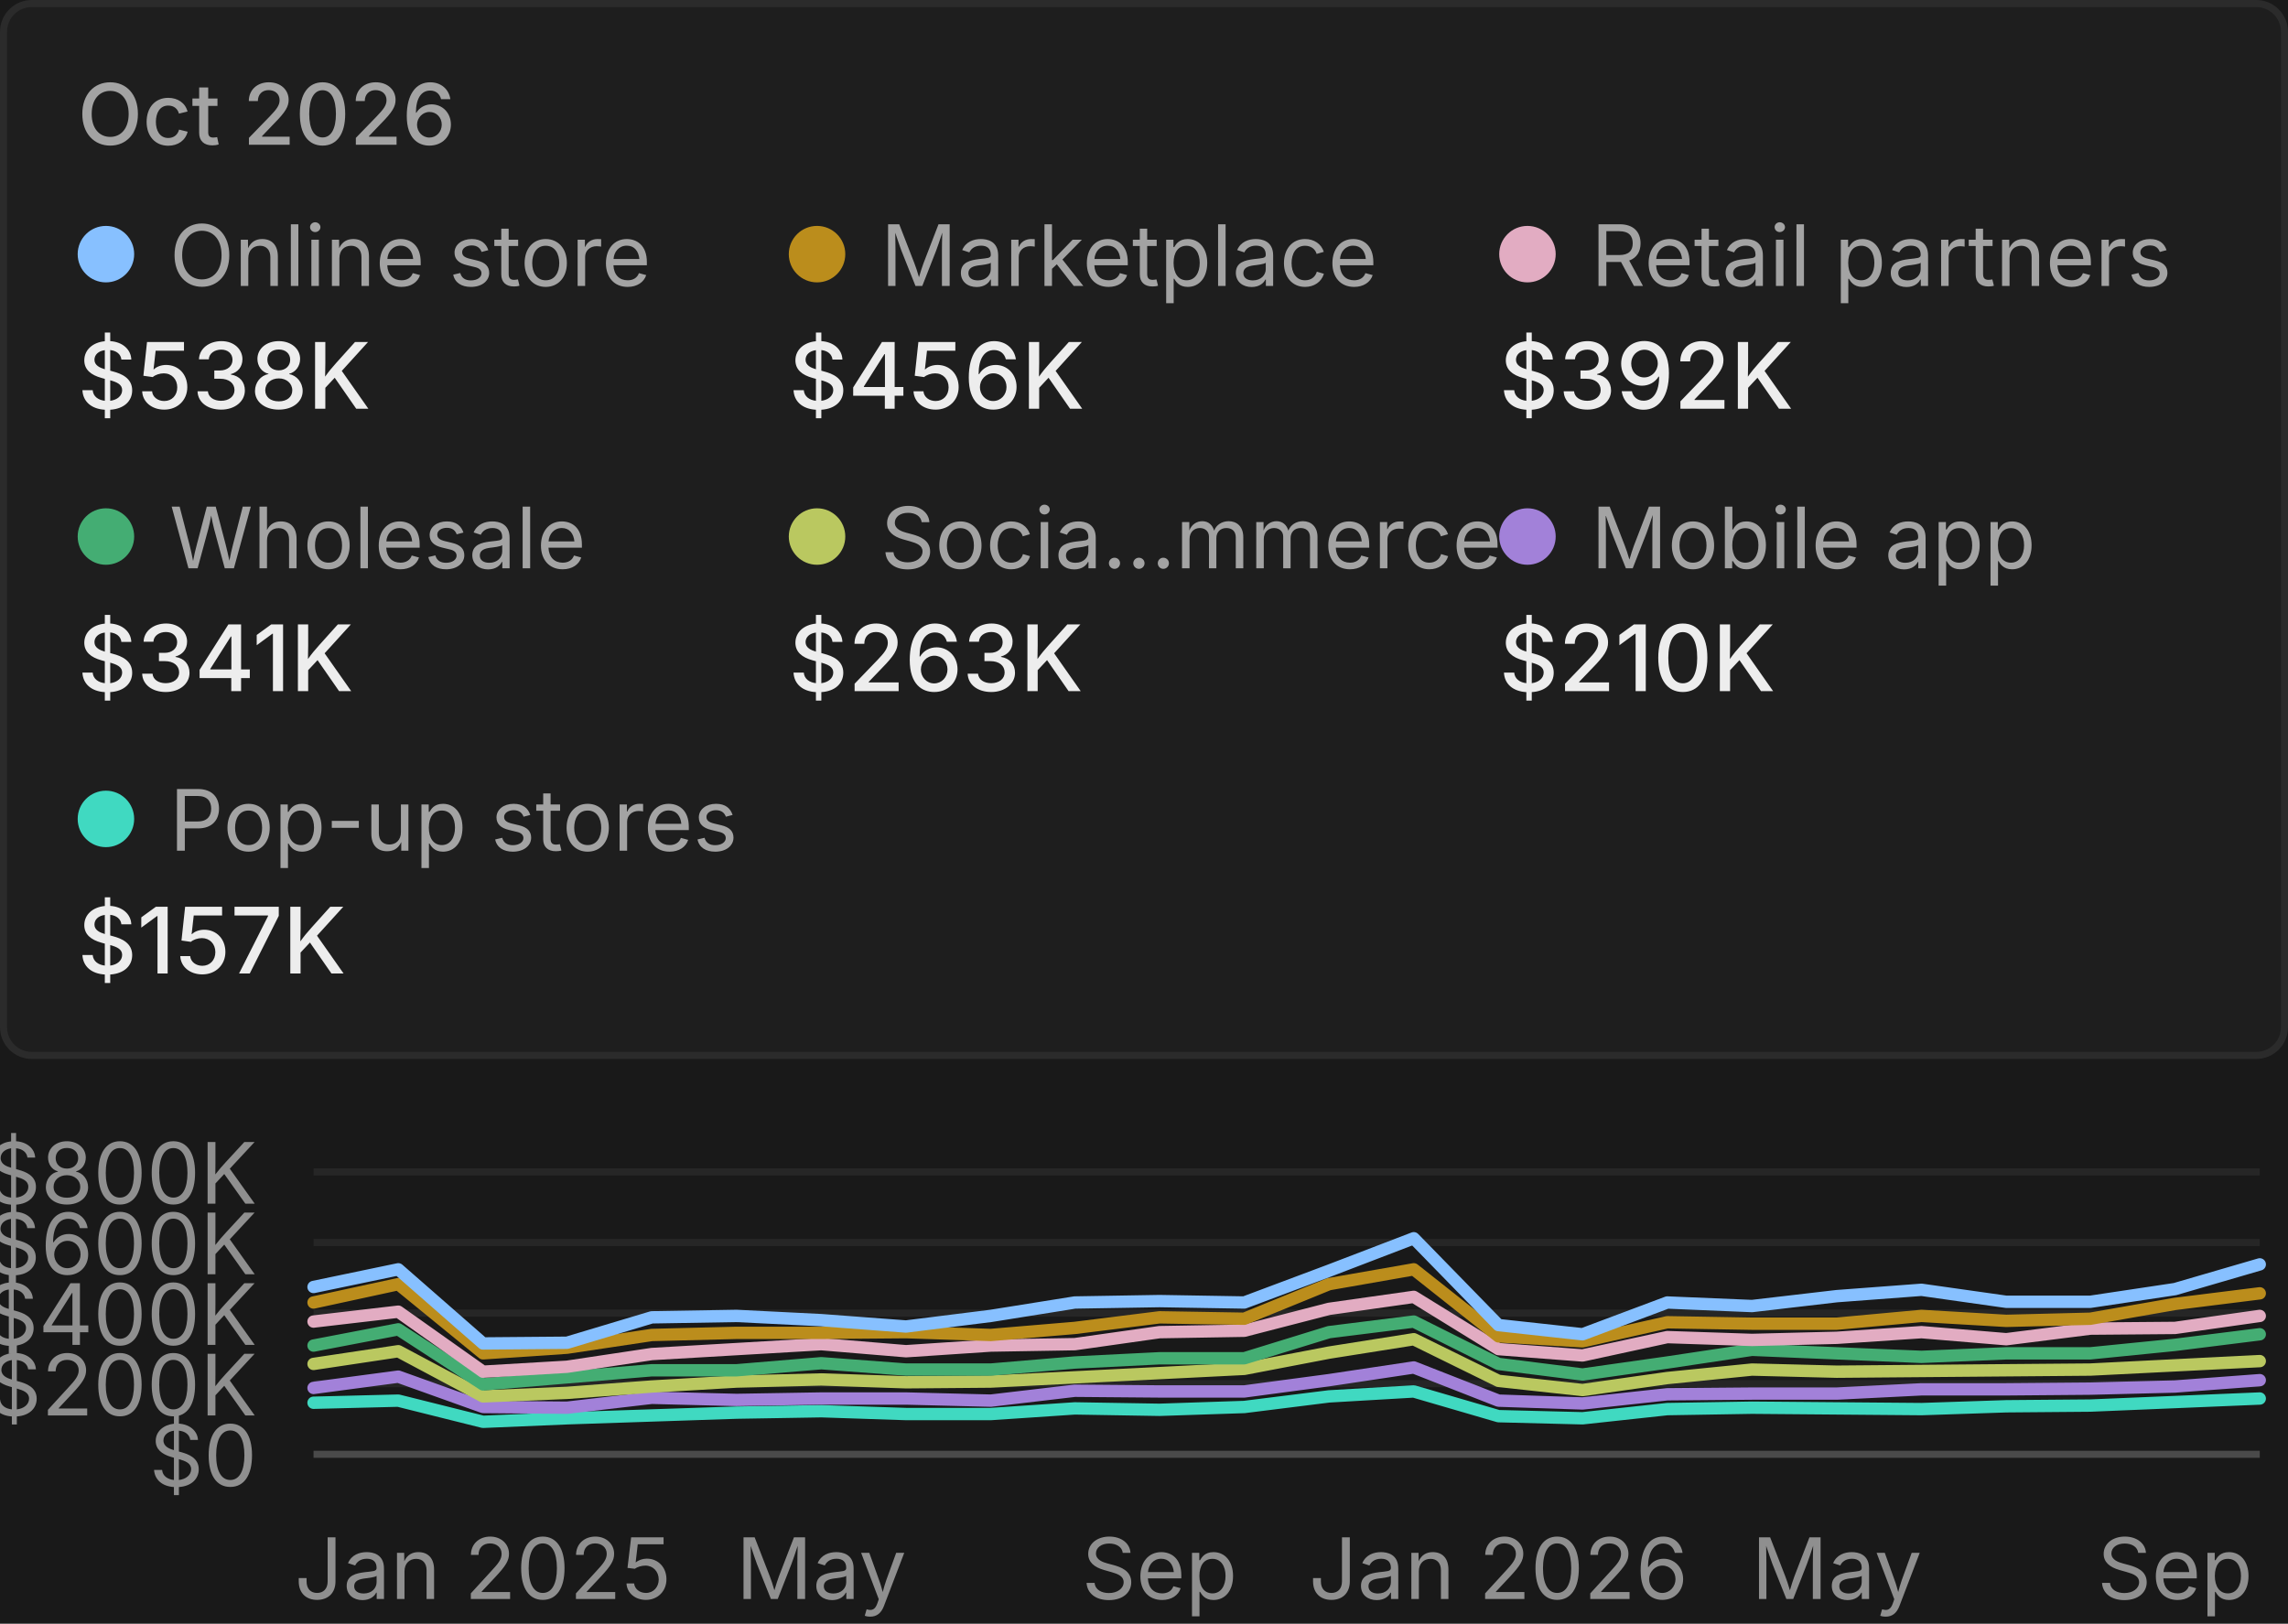
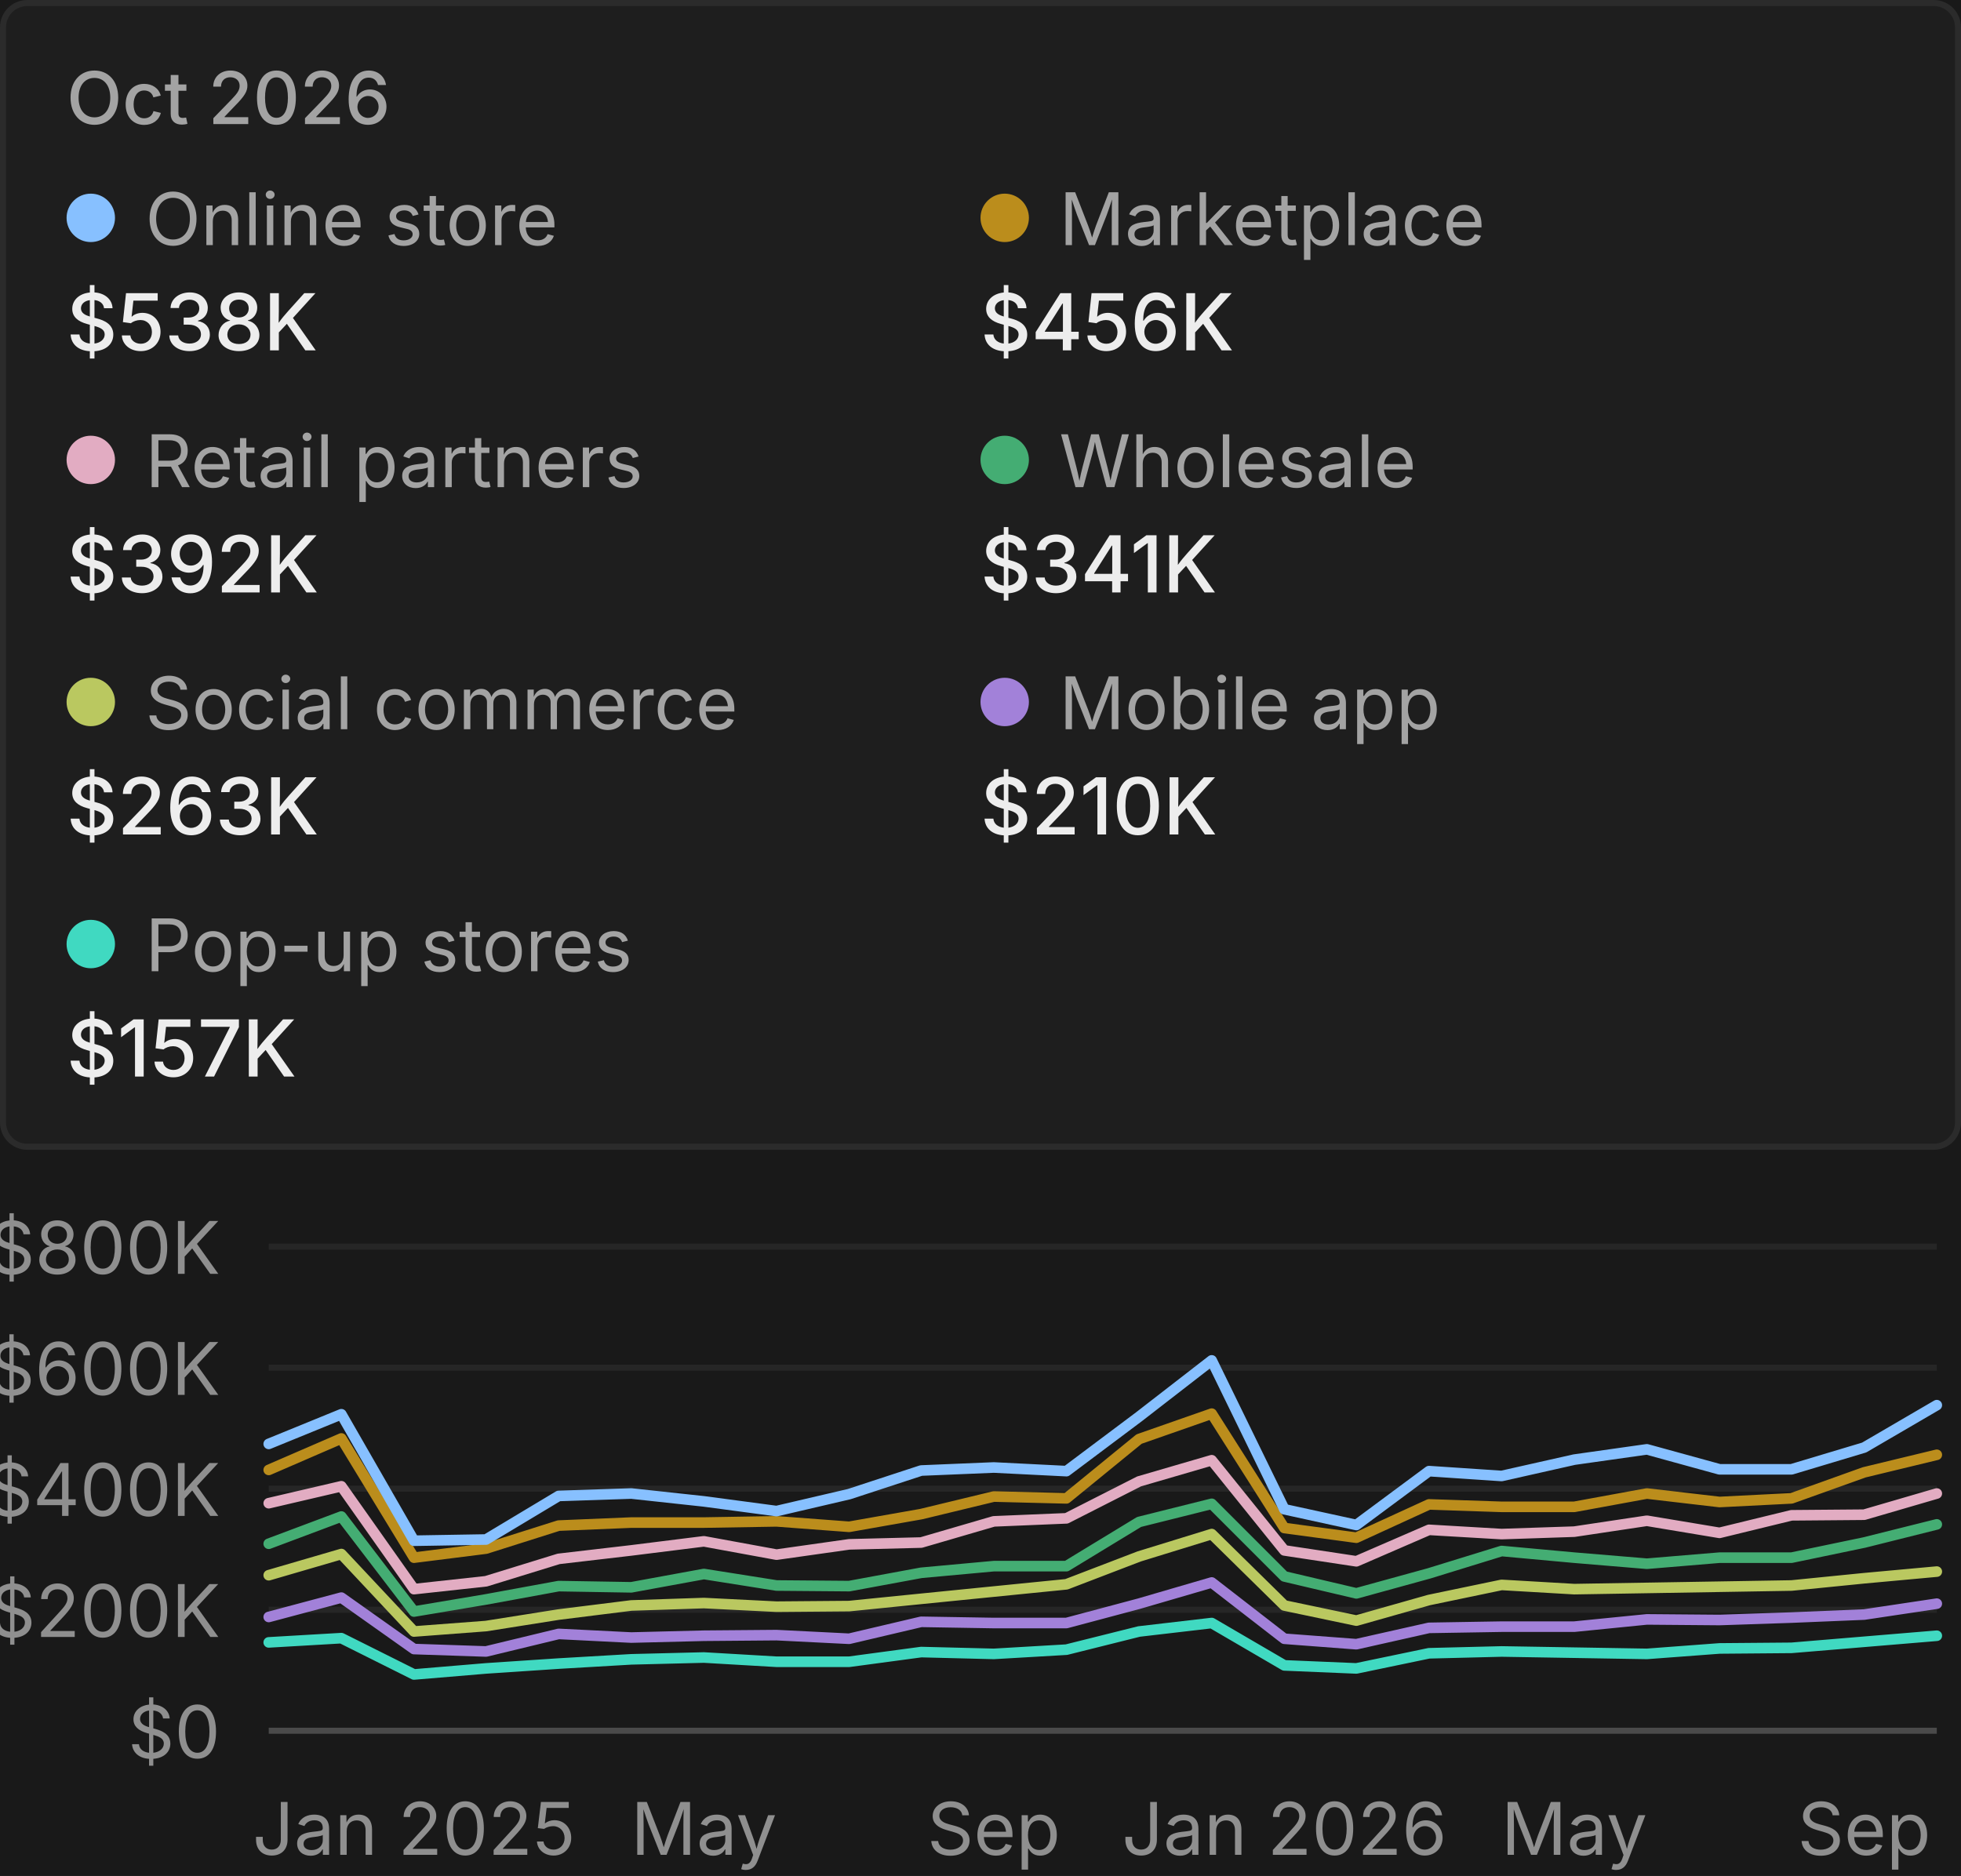
- <svg xmlns="http://www.w3.org/2000/svg" font-family="IBM Plex Sans, system-ui, -apple-system, &quot;Segoe UI&quot;, sans-serif" width="324" height="230" viewBox="0 0 324 230" role="img" aria-label="Revenue by channel" data-hm-kind="line" data-hm-x="44.4,12,24" data-hm-y="0,800000,206,166" data-hm-plot="44.4,166,320,206" data-hm-readout="1">
-   <rect width="324" height="230" fill="#191919" />
+ <svg xmlns="http://www.w3.org/2000/svg" font-family="IBM Plex Sans, system-ui, -apple-system, &quot;Segoe UI&quot;, sans-serif" width="324" height="310" viewBox="0 0 324 310" role="img" aria-label="Revenue by channel" data-hm-kind="line" data-hm-x="44.4,12,24" data-hm-y="0,800000,286,206" data-hm-plot="44.4,206,320,286" data-hm-readout="1">
+   <rect width="324" height="310" fill="#191919" />
  <g class="hm-readout">
-     <rect x="0.5" y="0.5" width="323" height="149" rx="4" fill="#1e1e1e" stroke="#2b2b2b" />
+     <rect x="0.5" y="0.5" width="323" height="189" rx="4" fill="#1e1e1e" stroke="#2b2b2b" />
    <text x="11" y="20.5" font-size="12" font-weight="500" class="hm-rh" fill="#a3a3a3">Oct 2026</text>
    <circle cx="15" cy="36" r="4" fill="#87c0ff" />
    <text x="24" y="40.5" font-size="12" fill="#a3a3a3">Online store</text>
    <text x="11" y="57.9" font-size="13" font-weight="500" class="hm-rv hm-rv-0" fill="#ededed">$538K</text>
-     <circle cx="115.7" cy="36" r="4" fill="#bb8d1c" />
-     <text x="124.7" y="40.5" font-size="12" fill="#a3a3a3">Marketplace</text>
-     <text x="111.7" y="57.9" font-size="13" font-weight="500" class="hm-rv hm-rv-1" fill="#ededed">$456K</text>
-     <circle cx="216.3" cy="36" r="4" fill="#e2acc2" />
-     <text x="225.3" y="40.5" font-size="12" fill="#a3a3a3">Retail partners</text>
-     <text x="212.3" y="57.9" font-size="13" font-weight="500" class="hm-rv hm-rv-2" fill="#ededed">$392K</text>
-     <circle cx="15" cy="76" r="4" fill="#44ad73" />
-     <text x="24" y="80.5" font-size="12" fill="#a3a3a3">Wholesale</text>
-     <text x="11" y="97.9" font-size="13" font-weight="500" class="hm-rv hm-rv-3" fill="#ededed">$341K</text>
-     <circle cx="115.7" cy="76" r="4" fill="#bac860" />
-     <text x="124.7" y="80.5" font-size="12" fill="#a3a3a3">Socia…mmerce</text>
-     <text x="111.7" y="97.9" font-size="13" font-weight="500" class="hm-rv hm-rv-4" fill="#ededed">$263K</text>
-     <circle cx="216.3" cy="76" r="4" fill="#a281d9" />
-     <text x="225.3" y="80.5" font-size="12" fill="#a3a3a3">Mobile app</text>
-     <text x="212.3" y="97.9" font-size="13" font-weight="500" class="hm-rv hm-rv-5" fill="#ededed">$210K</text>
-     <circle cx="15" cy="116" r="4" fill="#40d9c1" />
-     <text x="24" y="120.5" font-size="12" fill="#a3a3a3">Pop-up stores</text>
-     <text x="11" y="137.9" font-size="13" font-weight="500" class="hm-rv hm-rv-6" fill="#ededed">$157K</text>
+     <circle cx="166" cy="36" r="4" fill="#bb8d1c" />
+     <text x="175" y="40.5" font-size="12" fill="#a3a3a3">Marketplace</text>
+     <text x="162" y="57.9" font-size="13" font-weight="500" class="hm-rv hm-rv-1" fill="#ededed">$456K</text>
+     <circle cx="15" cy="76" r="4" fill="#e2acc2" />
+     <text x="24" y="80.5" font-size="12" fill="#a3a3a3">Retail partners</text>
+     <text x="11" y="97.9" font-size="13" font-weight="500" class="hm-rv hm-rv-2" fill="#ededed">$392K</text>
+     <circle cx="166" cy="76" r="4" fill="#44ad73" />
+     <text x="175" y="80.5" font-size="12" fill="#a3a3a3">Wholesale</text>
+     <text x="162" y="97.9" font-size="13" font-weight="500" class="hm-rv hm-rv-3" fill="#ededed">$341K</text>
+     <circle cx="15" cy="116" r="4" fill="#bac860" />
+     <text x="24" y="120.5" font-size="12" fill="#a3a3a3">Social commerce</text>
+     <text x="11" y="137.9" font-size="13" font-weight="500" class="hm-rv hm-rv-4" fill="#ededed">$263K</text>
+     <circle cx="166" cy="116" r="4" fill="#a281d9" />
+     <text x="175" y="120.5" font-size="12" fill="#a3a3a3">Mobile app</text>
+     <text x="162" y="137.9" font-size="13" font-weight="500" class="hm-rv hm-rv-5" fill="#ededed">$210K</text>
+     <circle cx="15" cy="156" r="4" fill="#40d9c1" />
+     <text x="24" y="160.5" font-size="12" fill="#a3a3a3">Pop-up stores</text>
+     <text x="11" y="177.9" font-size="13" font-weight="500" class="hm-rv hm-rv-6" fill="#ededed">$157K</text>
  </g>
-   <line x1="44.4" y1="206" x2="320" y2="206" stroke="#4a4a4a" />
-   <text x="36.4" y="210.5" font-size="12" text-anchor="end" fill="#8f8f8f">$0</text>
-   <line x1="44.4" y1="196" x2="320" y2="196" stroke="#262626" />
-   <text x="36.4" y="200.5" font-size="12" text-anchor="end" fill="#8f8f8f">$200K</text>
-   <line x1="44.4" y1="186" x2="320" y2="186" stroke="#262626" />
-   <text x="36.4" y="190.5" font-size="12" text-anchor="end" fill="#8f8f8f">$400K</text>
-   <line x1="44.4" y1="176" x2="320" y2="176" stroke="#262626" />
-   <text x="36.4" y="180.5" font-size="12" text-anchor="end" fill="#8f8f8f">$600K</text>
-   <line x1="44.4" y1="166" x2="320" y2="166" stroke="#262626" />
-   <text x="36.4" y="170.5" font-size="12" text-anchor="end" fill="#8f8f8f">$800K</text>
-   <path d="M44.4,198.7L56.4,198.4L68.4,201.4L80.3,200.9L92.3,200.5L104.3,200.1L116.3,199.9L128.3,200.3L140.3,200.3L152.2,199.5L164.2,199.7L176.2,199.3L188.2,197.8L200.2,197.1L212.2,200.6L224.1,200.9L236.1,199.6L248.1,199.4L260.1,199.5L272.1,199.6L284.1,199.2L296,199.1L308,198.6L320,198.1" fill="none" stroke="#40d9c1" stroke-width="1.75" stroke-linejoin="round" stroke-linecap="round" />
-   <path d="M44.4,196.6L56.4,195L68.4,199.3L80.3,199.4L92.3,198L104.3,198.3L116.3,198.1L128.3,198.1L140.3,198.4L152.2,197L164.2,197.1L176.2,197.1L188.2,195.5L200.2,193.7L212.2,198.4L224.1,198.8L236.1,197.5L248.1,197.4L260.1,197.4L272.1,196.8L284.1,196.8L296,196.7L308,196.4L320,195.5" fill="none" stroke="#a281d9" stroke-width="1.75" stroke-linejoin="round" stroke-linecap="round" />
-   <path d="M44.4,193.2L56.4,191.4L68.4,197.8L80.3,197.3L92.3,196.4L104.3,195.7L116.3,195.4L128.3,195.8L140.3,195.7L152.2,195.1L164.2,194.5L176.2,193.9L188.2,191.6L200.2,189.7L212.2,195.6L224.1,196.9L236.1,195.2L248.1,194L260.1,194.3L272.1,194.2L284.1,194.1L296,194L308,193.4L320,192.8" fill="none" stroke="#bac860" stroke-width="1.75" stroke-linejoin="round" stroke-linecap="round" />
-   <path d="M44.4,190.6L56.4,188.3L68.4,196.1L80.3,195.1L92.3,194.1L104.3,194.1L116.3,193.1L128.3,194L140.3,194L152.2,193L164.2,192.4L176.2,192.4L188.2,188.7L200.2,187.2L212.2,193.2L224.1,194.7L236.1,193L248.1,191.2L260.1,191.7L272.1,192.2L284.1,191.7L296,191.7L308,190.5L320,189" fill="none" stroke="#44ad73" stroke-width="1.75" stroke-linejoin="round" stroke-linecap="round" />
-   <path d="M44.4,187.2L56.4,185.8L68.4,194.3L80.3,193.6L92.3,191.8L104.3,191.1L116.3,190.4L128.3,191.4L140.3,190.6L152.2,190.4L164.2,188.7L176.2,188.5L188.2,185.4L200.2,183.7L212.2,191.1L224.1,192L236.1,189.4L248.1,189.8L260.1,189.5L272.1,188.7L284.1,189.7L296,188.2L308,188.1L320,186.4" fill="none" stroke="#e2acc2" stroke-width="1.75" stroke-linejoin="round" stroke-linecap="round" />
-   <path d="M44.4,184.5L56.4,181.9L68.4,191.7L80.3,190.9L92.3,189.1L104.3,188.8L116.3,188.8L128.3,188.7L140.3,189.1L152.2,188.1L164.2,186.6L176.2,186.8L188.2,181.9L200.2,179.8L212.2,189.3L224.1,190L236.1,187.3L248.1,187.5L260.1,187.5L272.1,186.4L284.1,187.1L296,186.8L308,184.7L320,183.2" fill="none" stroke="#bb8d1c" stroke-width="1.75" stroke-linejoin="round" stroke-linecap="round" />
-   <path d="M44.4,182.3L56.4,179.8L68.4,190.3L80.3,190.2L92.3,186.6L104.3,186.4L116.3,187L128.3,187.9L140.3,186.4L152.2,184.5L164.2,184.3L176.2,184.5L188.2,180L200.2,175.4L212.2,187.7L224.1,189L236.1,184.5L248.1,185L260.1,183.6L272.1,182.7L284.1,184.4L296,184.4L308,182.6L320,179.1" fill="none" stroke="#87c0ff" stroke-width="1.75" stroke-linejoin="round" stroke-linecap="round" />
-   <text x="68.4" y="226.5" font-size="12" text-anchor="middle" fill="#8f8f8f">Jan 2025</text>
-   <text x="116.3" y="226.5" font-size="12" text-anchor="middle" fill="#8f8f8f">May</text>
-   <text x="164.2" y="226.5" font-size="12" text-anchor="middle" fill="#8f8f8f">Sep</text>
-   <text x="212.2" y="226.5" font-size="12" text-anchor="middle" fill="#8f8f8f">Jan 2026</text>
-   <text x="260.1" y="226.5" font-size="12" text-anchor="middle" fill="#8f8f8f">May</text>
-   <text x="308" y="226.5" font-size="12" text-anchor="middle" fill="#8f8f8f">Sep</text>
+   <line x1="44.4" y1="286" x2="320" y2="286" stroke="#4a4a4a" />
+   <text x="36.4" y="290.5" font-size="12" text-anchor="end" fill="#8f8f8f">$0</text>
+   <line x1="44.4" y1="266" x2="320" y2="266" stroke="#262626" />
+   <text x="36.4" y="270.5" font-size="12" text-anchor="end" fill="#8f8f8f">$200K</text>
+   <line x1="44.4" y1="246" x2="320" y2="246" stroke="#262626" />
+   <text x="36.4" y="250.5" font-size="12" text-anchor="end" fill="#8f8f8f">$400K</text>
+   <line x1="44.4" y1="226" x2="320" y2="226" stroke="#262626" />
+   <text x="36.4" y="230.5" font-size="12" text-anchor="end" fill="#8f8f8f">$600K</text>
+   <line x1="44.4" y1="206" x2="320" y2="206" stroke="#262626" />
+   <text x="36.4" y="210.5" font-size="12" text-anchor="end" fill="#8f8f8f">$800K</text>
+   <path d="M44.4,271.4L56.4,270.7L68.4,276.7L80.3,275.7L92.3,274.9L104.3,274.2L116.3,273.9L128.3,274.6L140.3,274.6L152.2,273L164.2,273.3L176.2,272.6L188.2,269.6L200.2,268.2L212.2,275.2L224.1,275.7L236.1,273.2L248.1,272.9L260.1,273.1L272.1,273.3L284.1,272.4L296,272.3L308,271.3L320,270.3" fill="none" stroke="#40d9c1" stroke-width="1.75" stroke-linejoin="round" stroke-linecap="round" />
+   <path d="M44.4,267.2L56.4,264L68.4,272.5L80.3,272.9L92.3,270L104.3,270.6L116.3,270.3L128.3,270.2L140.3,270.8L152.2,268L164.2,268.2L176.2,268.2L188.2,265L200.2,261.5L212.2,270.8L224.1,271.7L236.1,269L248.1,268.8L260.1,268.8L272.1,267.6L284.1,267.7L296,267.3L308,266.8L320,265" fill="none" stroke="#a281d9" stroke-width="1.75" stroke-linejoin="round" stroke-linecap="round" />
+   <path d="M44.4,260.3L56.4,256.8L68.4,269.6L80.3,268.7L92.3,266.8L104.3,265.3L116.3,264.9L128.3,265.5L140.3,265.4L152.2,264.2L164.2,263L176.2,261.8L188.2,257.2L200.2,253.5L212.2,265.3L224.1,267.8L236.1,264.4L248.1,261.9L260.1,262.6L272.1,262.4L284.1,262.2L296,262L308,260.8L320,259.7" fill="none" stroke="#bac860" stroke-width="1.75" stroke-linejoin="round" stroke-linecap="round" />
+   <path d="M44.4,255.1L56.4,250.6L68.4,266.3L80.3,264.3L92.3,262.1L104.3,262.3L116.3,260.1L128.3,262L140.3,262.1L152.2,259.9L164.2,258.8L176.2,258.8L188.2,251.5L200.2,248.5L212.2,260.5L224.1,263.3L236.1,260L248.1,256.3L260.1,257.4L272.1,258.4L284.1,257.4L296,257.4L308,254.9L320,251.9" fill="none" stroke="#44ad73" stroke-width="1.75" stroke-linejoin="round" stroke-linecap="round" />
+   <path d="M44.4,248.4L56.4,245.6L68.4,262.6L80.3,261.3L92.3,257.6L104.3,256.2L116.3,254.7L128.3,256.9L140.3,255.2L152.2,254.9L164.2,251.4L176.2,250.9L188.2,244.8L200.2,241.3L212.2,256.2L224.1,258L236.1,252.8L248.1,253.5L260.1,253.1L272.1,251.3L284.1,253.3L296,250.4L308,250.3L320,246.8" fill="none" stroke="#e2acc2" stroke-width="1.75" stroke-linejoin="round" stroke-linecap="round" />
+   <path d="M44.4,242.9L56.4,237.7L68.4,257.4L80.3,255.9L92.3,252.1L104.3,251.6L116.3,251.6L128.3,251.4L140.3,252.3L152.2,250.2L164.2,247.3L176.2,247.6L188.2,237.8L200.2,233.6L212.2,252.5L224.1,254.1L236.1,248.6L248.1,249L260.1,249L272.1,246.8L284.1,248.2L296,247.6L308,243.3L320,240.4" fill="none" stroke="#bb8d1c" stroke-width="1.75" stroke-linejoin="round" stroke-linecap="round" />
+   <path d="M44.4,238.6L56.4,233.7L68.4,254.6L80.3,254.4L92.3,247.2L104.3,246.8L116.3,248.1L128.3,249.7L140.3,246.9L152.2,243L164.2,242.5L176.2,243.1L188.2,234.1L200.2,224.8L212.2,249.4L224.1,252L236.1,243.1L248.1,243.9L260.1,241.2L272.1,239.5L284.1,242.8L296,242.8L308,239.2L320,232.2" fill="none" stroke="#87c0ff" stroke-width="1.75" stroke-linejoin="round" stroke-linecap="round" />
+   <text x="68.4" y="306.5" font-size="12" text-anchor="middle" fill="#8f8f8f">Jan 2025</text>
+   <text x="116.3" y="306.5" font-size="12" text-anchor="middle" fill="#8f8f8f">May</text>
+   <text x="164.2" y="306.5" font-size="12" text-anchor="middle" fill="#8f8f8f">Sep</text>
+   <text x="212.2" y="306.5" font-size="12" text-anchor="middle" fill="#8f8f8f">Jan 2026</text>
+   <text x="260.1" y="306.5" font-size="12" text-anchor="middle" fill="#8f8f8f">May</text>
+   <text x="308" y="306.5" font-size="12" text-anchor="middle" fill="#8f8f8f">Sep</text>
</svg>
